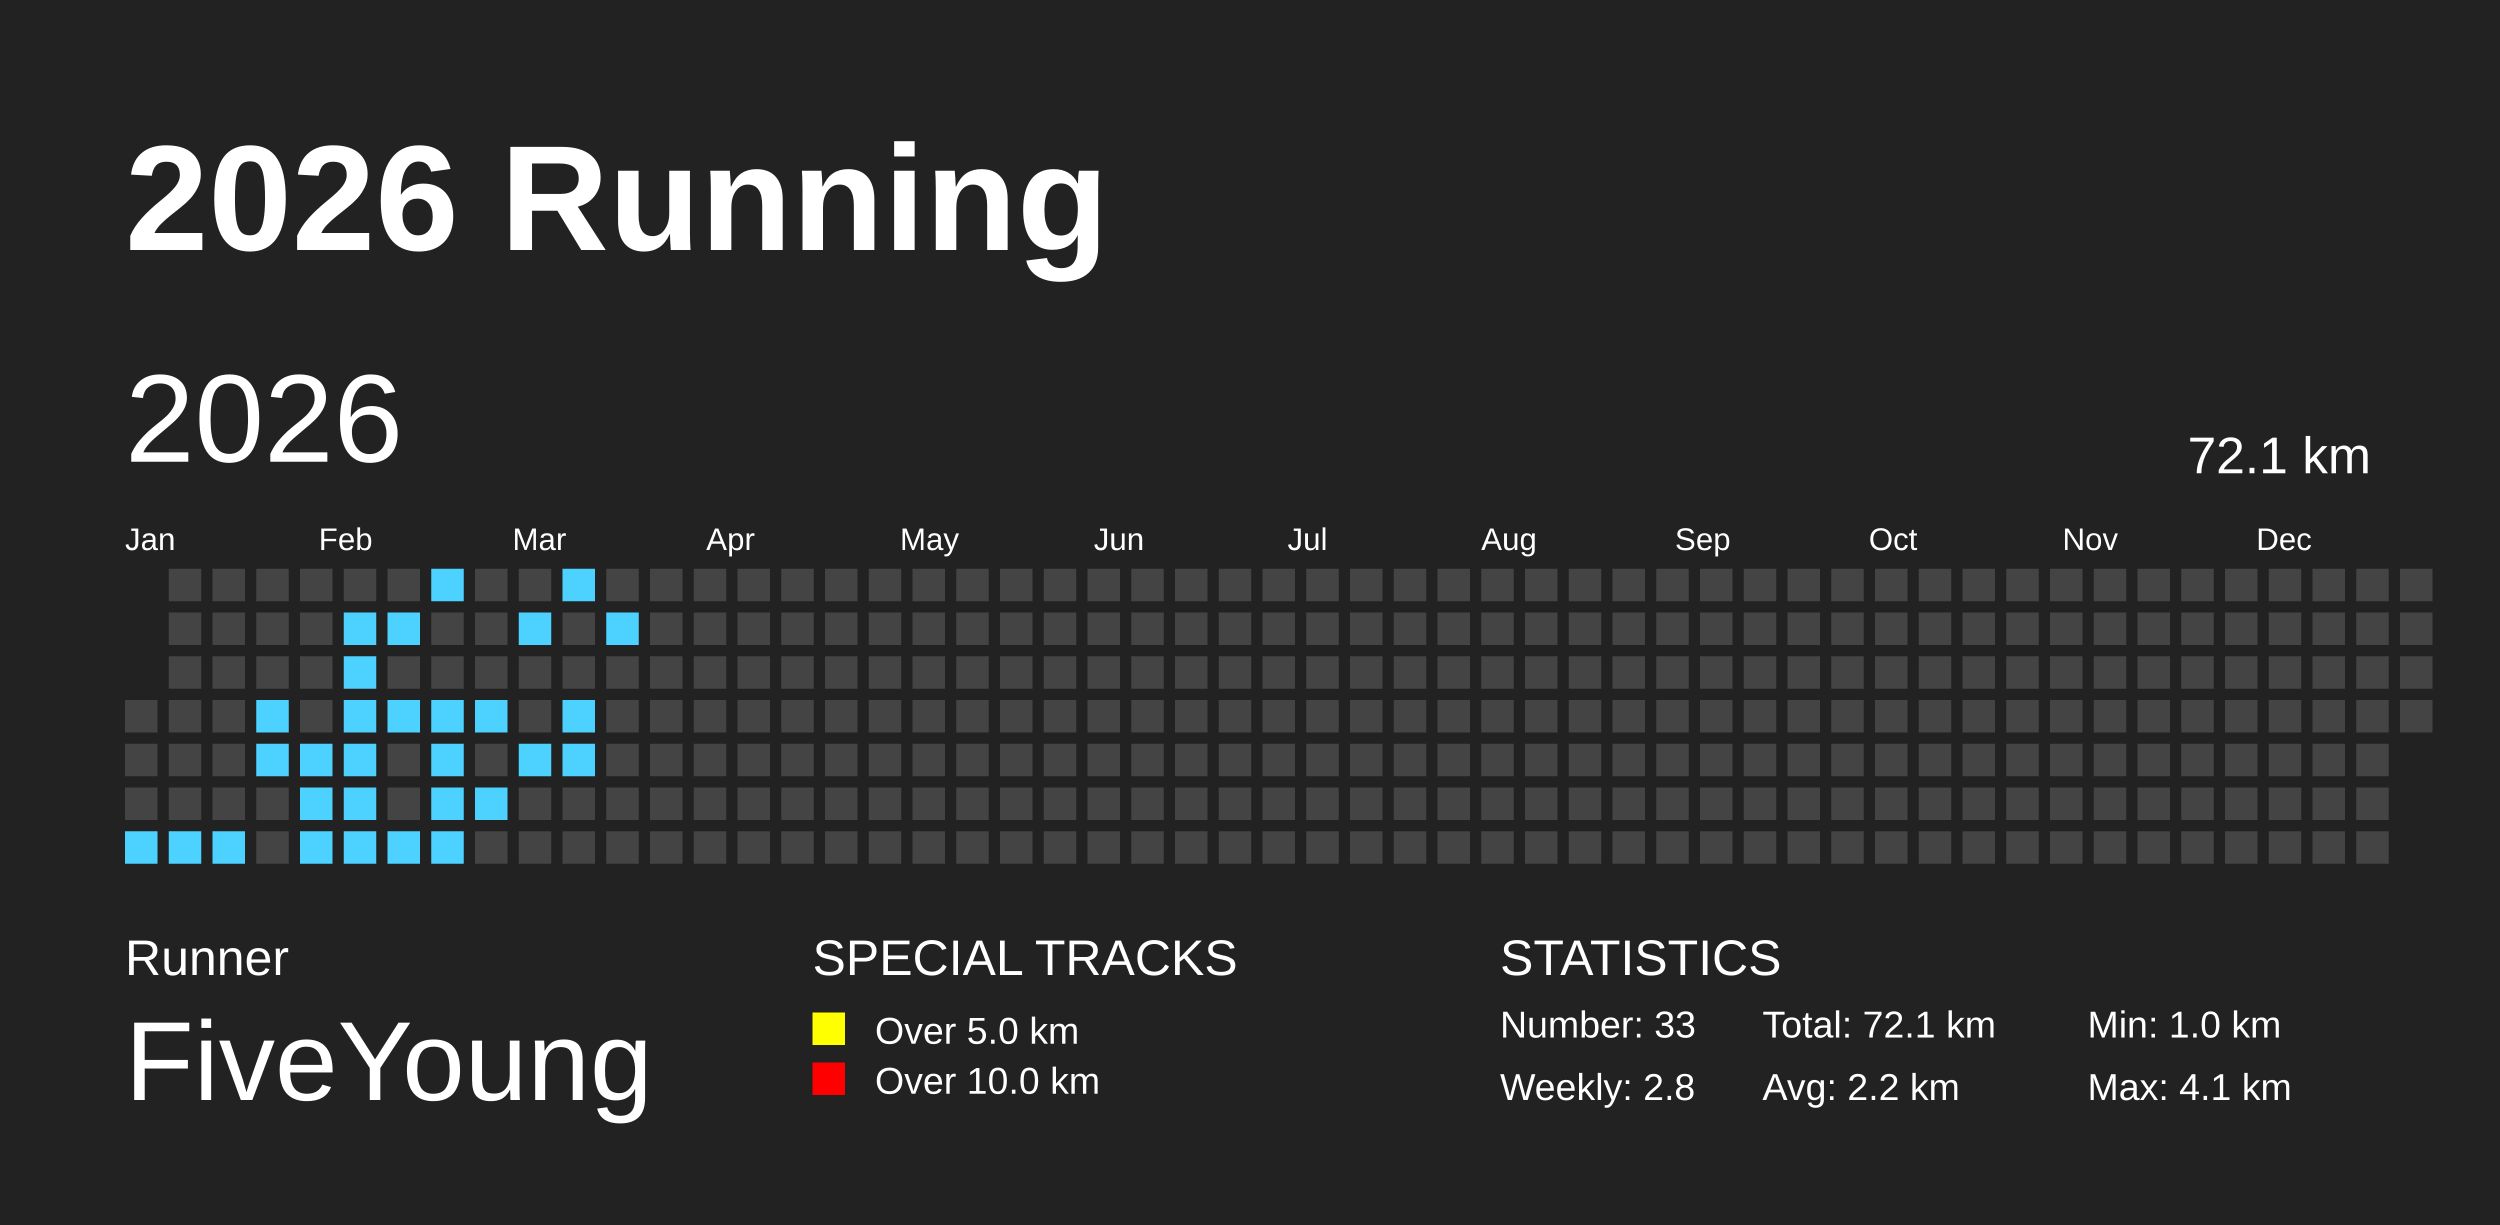
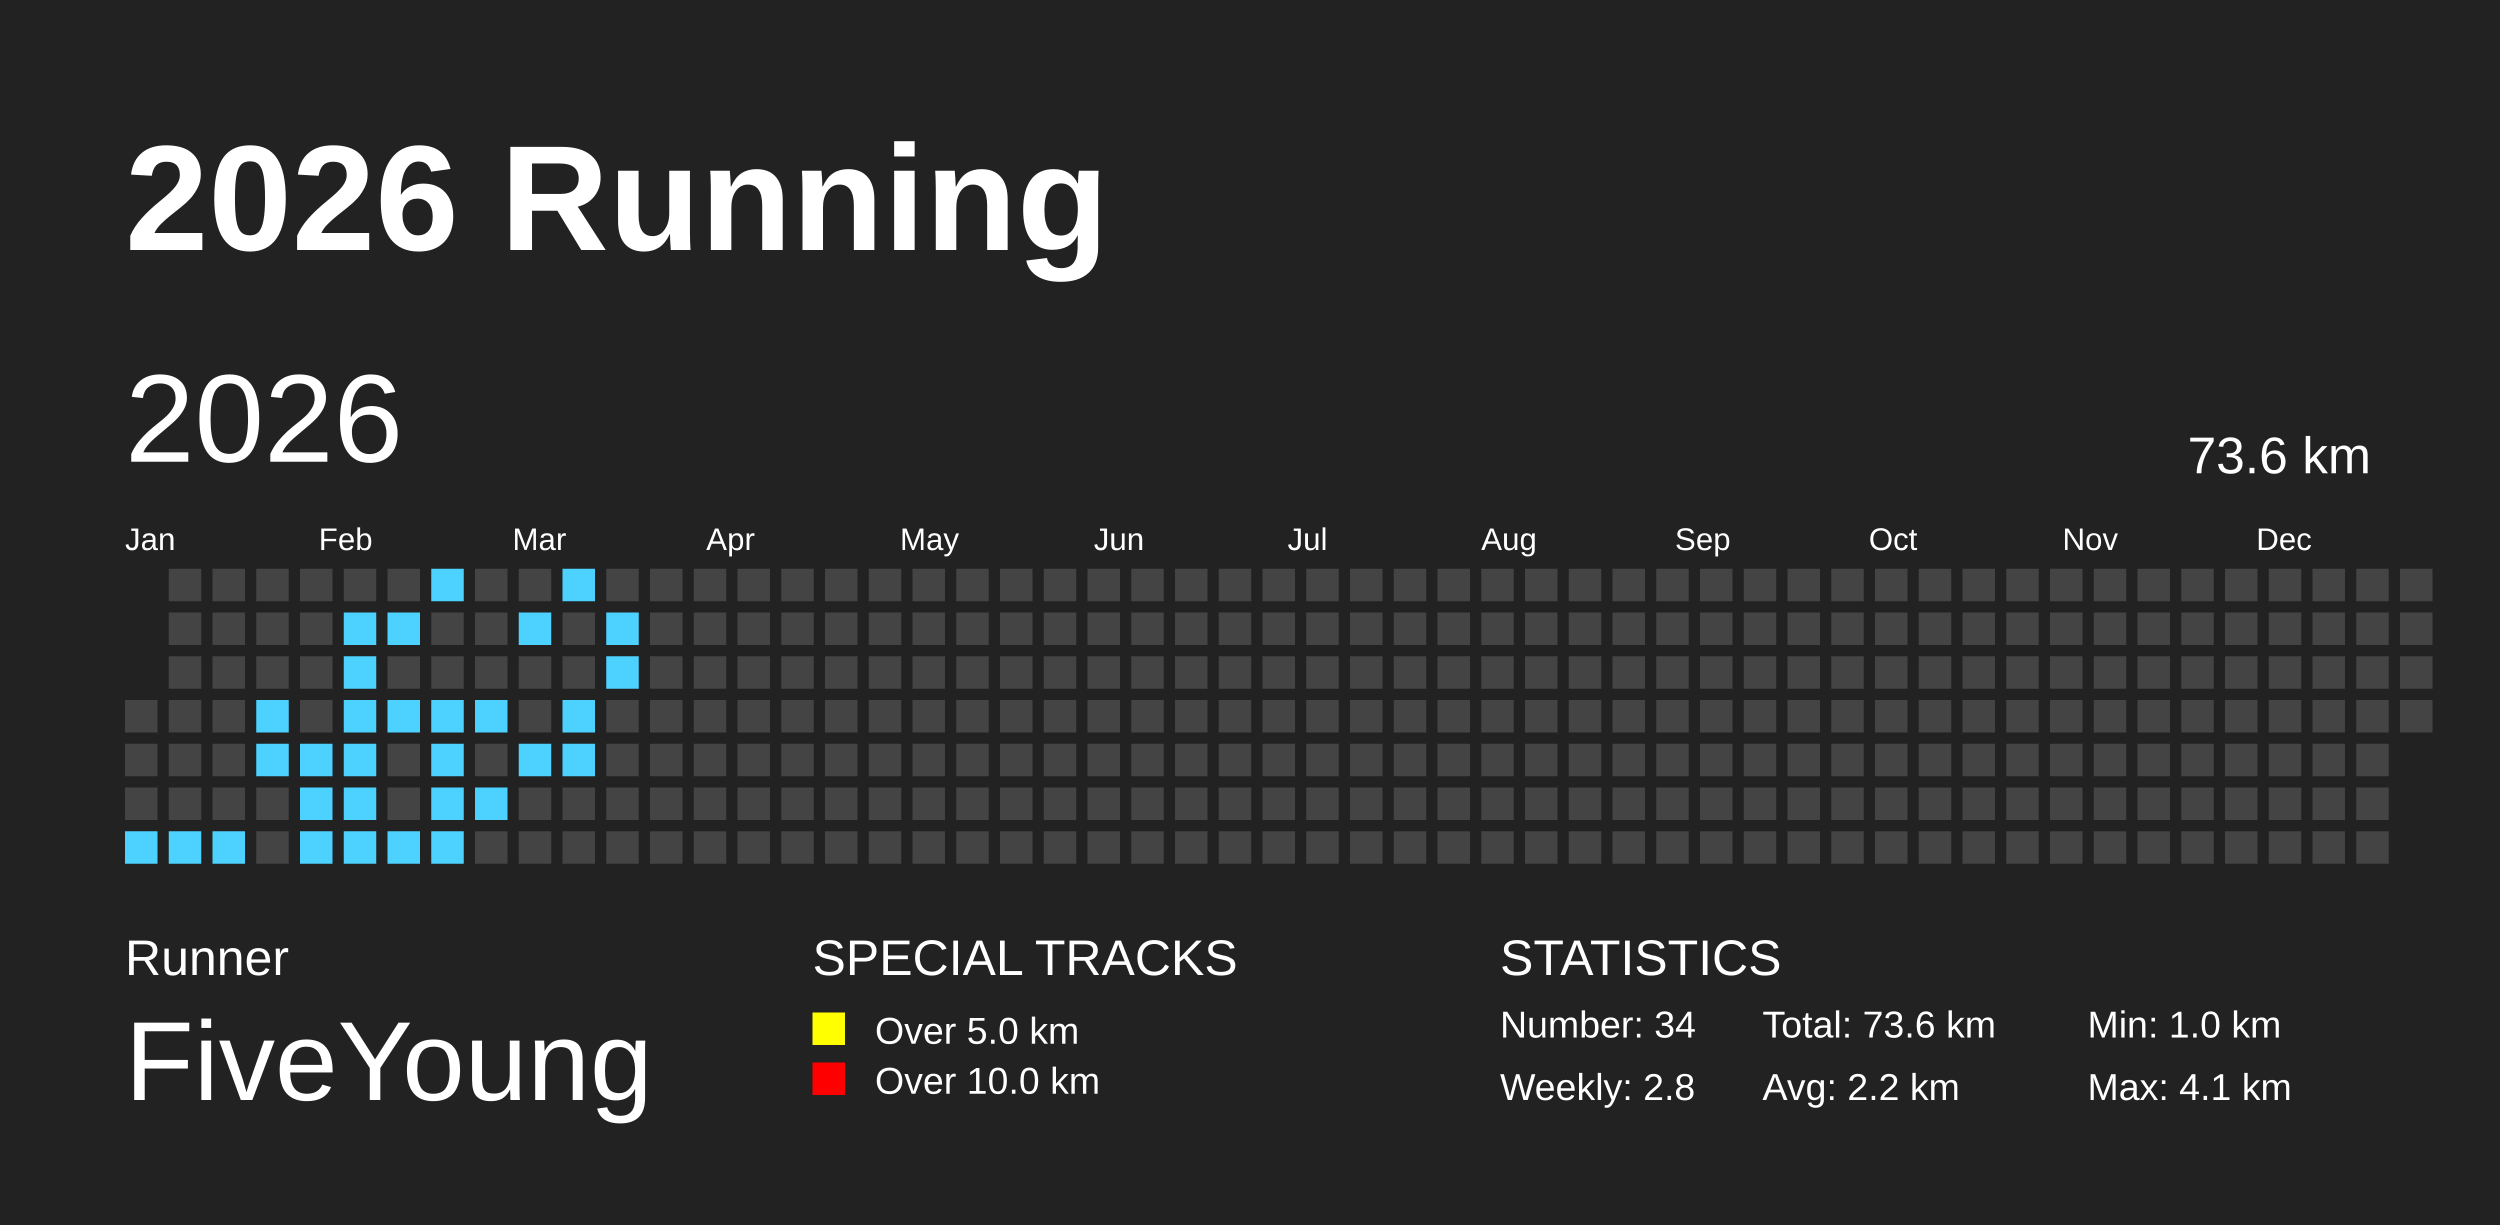
<svg xmlns="http://www.w3.org/2000/svg" baseProfile="full" height="98mm" version="1.1" viewBox="0,0,200,98" width="200mm">
  <defs />
  <rect fill="#222222" height="98" width="200" x="0" y="0" />
  <text fill="#FFFFFF" style="font-size:12px; font-family:Arial; font-weight:bold;" x="10" y="20">2026 Running</text>
  <text fill="#FFFFFF" style="font-size:4px; font-family:Arial" x="10" y="78">Runner</text>
  <text fill="#FFFFFF" style="font-size:9px; font-family:Arial" x="10" y="88">FiveYoung</text>
  <text fill="#FFFFFF" style="font-size:4px; font-family:Arial" x="65" y="78">SPECIAL TRACKS</text>
  <rect fill="yellow" height="2.6" width="2.6" x="65" y="81" />
  <text fill="#FFFFFF" style="font-size:3px; font-family:Arial" x="70" y="83.5">Over 5.0 km</text>
  <rect fill="red" height="2.6" width="2.6" x="65" y="85" />
  <text fill="#FFFFFF" style="font-size:3px; font-family:Arial" x="70" y="87.5">Over 10.0 km</text>
  <text fill="#FFFFFF" style="font-size:4px; font-family:Arial" x="120" y="78">STATISTICS</text>
-   <text fill="#FFFFFF" style="font-size:3px; font-family:Arial" x="120" y="83">Number: 33</text>
+   <text fill="#FFFFFF" style="font-size:3px; font-family:Arial" x="120" y="83">Number: 34</text>
  <text fill="#FFFFFF" style="font-size:3px; font-family:Arial" x="120" y="88">Weekly: 2.8</text>
-   <text fill="#FFFFFF" style="font-size:3px; font-family:Arial" x="141" y="83">Total: 72.1 km</text>
+   <text fill="#FFFFFF" style="font-size:3px; font-family:Arial" x="141" y="83">Total: 73.6 km</text>
  <text fill="#FFFFFF" style="font-size:3px; font-family:Arial" x="141" y="88">Avg: 2.2 km</text>
  <text fill="#FFFFFF" style="font-size:3px; font-family:Arial" x="167" y="83">Min: 1.0 km</text>
  <text fill="#FFFFFF" style="font-size:3px; font-family:Arial" x="167" y="88">Max: 4.1 km</text>
  <text dominant-baseline="hanging" fill="#FFFFFF" style="font-size:10.0px; font-family:Arial;" x="10" y="30">2026</text>
-   <text dominant-baseline="hanging" fill="#FFFFFF" style="font-size:4.125px; font-family:Arial;" x="175" y="35">72.1 km</text>
+   <text dominant-baseline="hanging" fill="#FFFFFF" style="font-size:4.125px; font-family:Arial;" x="175" y="35">73.6 km</text>
  <text fill="#FFFFFF" style="font-size:2.5px; font-family:Arial" x="10.0" y="44">Jan</text>
  <text fill="#FFFFFF" style="font-size:2.5px; font-family:Arial" x="25.5" y="44">Feb</text>
  <text fill="#FFFFFF" style="font-size:2.5px; font-family:Arial" x="41.0" y="44">Mar</text>
  <text fill="#FFFFFF" style="font-size:2.5px; font-family:Arial" x="56.5" y="44">Apr</text>
  <text fill="#FFFFFF" style="font-size:2.5px; font-family:Arial" x="72.0" y="44">May</text>
  <text fill="#FFFFFF" style="font-size:2.5px; font-family:Arial" x="87.5" y="44">Jun</text>
  <text fill="#FFFFFF" style="font-size:2.5px; font-family:Arial" x="103.0" y="44">Jul</text>
  <text fill="#FFFFFF" style="font-size:2.5px; font-family:Arial" x="118.5" y="44">Aug</text>
  <text fill="#FFFFFF" style="font-size:2.5px; font-family:Arial" x="134.0" y="44">Sep</text>
  <text fill="#FFFFFF" style="font-size:2.5px; font-family:Arial" x="149.5" y="44">Oct</text>
  <text fill="#FFFFFF" style="font-size:2.5px; font-family:Arial" x="165.0" y="44">Nov</text>
  <text fill="#FFFFFF" style="font-size:2.5px; font-family:Arial" x="180.5" y="44">Dec</text>
  <rect fill="#444444" height="2.6" width="2.6" x="10.0" y="56.0" />
  <rect fill="#444444" height="2.6" width="2.6" x="10.0" y="59.5" />
  <rect fill="#444444" height="2.6" width="2.6" x="10.0" y="63.0" />
  <rect fill="#4DD2FF" height="2.6" width="2.6" x="10.0" y="66.5" />
  <rect fill="#444444" height="2.6" width="2.6" x="13.5" y="45.5" />
  <rect fill="#444444" height="2.6" width="2.6" x="13.5" y="49.0" />
  <rect fill="#444444" height="2.6" width="2.6" x="13.5" y="52.5" />
  <rect fill="#444444" height="2.6" width="2.6" x="13.5" y="56.0" />
  <rect fill="#444444" height="2.6" width="2.6" x="13.5" y="59.5" />
  <rect fill="#444444" height="2.6" width="2.6" x="13.5" y="63.0" />
  <rect fill="#4DD2FF" height="2.6" width="2.6" x="13.5" y="66.5" />
  <rect fill="#444444" height="2.6" width="2.6" x="17.0" y="45.5" />
  <rect fill="#444444" height="2.6" width="2.6" x="17.0" y="49.0" />
  <rect fill="#444444" height="2.6" width="2.6" x="17.0" y="52.5" />
  <rect fill="#444444" height="2.6" width="2.6" x="17.0" y="56.0" />
  <rect fill="#444444" height="2.6" width="2.6" x="17.0" y="59.5" />
  <rect fill="#444444" height="2.6" width="2.6" x="17.0" y="63.0" />
  <rect fill="#4DD2FF" height="2.6" width="2.6" x="17.0" y="66.5" />
  <rect fill="#444444" height="2.6" width="2.6" x="20.5" y="45.5" />
  <rect fill="#444444" height="2.6" width="2.6" x="20.5" y="49.0" />
  <rect fill="#444444" height="2.6" width="2.6" x="20.5" y="52.5" />
  <rect fill="#4DD2FF" height="2.6" width="2.6" x="20.5" y="56.0" />
  <rect fill="#4DD2FF" height="2.6" width="2.6" x="20.5" y="59.5" />
  <rect fill="#444444" height="2.6" width="2.6" x="20.5" y="63.0" />
  <rect fill="#444444" height="2.6" width="2.6" x="20.5" y="66.5" />
  <rect fill="#444444" height="2.6" width="2.6" x="24.0" y="45.5" />
  <rect fill="#444444" height="2.6" width="2.6" x="24.0" y="49.0" />
  <rect fill="#444444" height="2.6" width="2.6" x="24.0" y="52.5" />
  <rect fill="#444444" height="2.6" width="2.6" x="24.0" y="56.0" />
  <rect fill="#4DD2FF" height="2.6" width="2.6" x="24.0" y="59.5" />
  <rect fill="#4DD2FF" height="2.6" width="2.6" x="24.0" y="63.0" />
  <rect fill="#4DD2FF" height="2.6" width="2.6" x="24.0" y="66.5" />
  <rect fill="#444444" height="2.6" width="2.6" x="27.5" y="45.5" />
  <rect fill="#4DD2FF" height="2.6" width="2.6" x="27.5" y="49.0" />
  <rect fill="#4DD2FF" height="2.6" width="2.6" x="27.5" y="52.5" />
  <rect fill="#4DD2FF" height="2.6" width="2.6" x="27.5" y="56.0" />
  <rect fill="#4DD2FF" height="2.6" width="2.6" x="27.5" y="59.5" />
  <rect fill="#4DD2FF" height="2.6" width="2.6" x="27.5" y="63.0" />
  <rect fill="#4DD2FF" height="2.6" width="2.6" x="27.5" y="66.5" />
  <rect fill="#444444" height="2.6" width="2.6" x="31.0" y="45.5" />
  <rect fill="#4DD2FF" height="2.6" width="2.6" x="31.0" y="49.0" />
  <rect fill="#444444" height="2.6" width="2.6" x="31.0" y="52.5" />
  <rect fill="#4DD2FF" height="2.6" width="2.6" x="31.0" y="56.0" />
  <rect fill="#444444" height="2.6" width="2.6" x="31.0" y="59.5" />
  <rect fill="#444444" height="2.6" width="2.6" x="31.0" y="63.0" />
  <rect fill="#4DD2FF" height="2.6" width="2.6" x="31.0" y="66.5" />
  <rect fill="#4DD2FF" height="2.6" width="2.6" x="34.5" y="45.5" />
  <rect fill="#444444" height="2.6" width="2.6" x="34.5" y="49.0" />
  <rect fill="#444444" height="2.6" width="2.6" x="34.5" y="52.5" />
  <rect fill="#4DD2FF" height="2.6" width="2.6" x="34.5" y="56.0" />
  <rect fill="#4DD2FF" height="2.6" width="2.6" x="34.5" y="59.5" />
  <rect fill="#4DD2FF" height="2.6" width="2.6" x="34.5" y="63.0" />
  <rect fill="#4DD2FF" height="2.6" width="2.6" x="34.5" y="66.5" />
  <rect fill="#444444" height="2.6" width="2.6" x="38.0" y="45.5" />
  <rect fill="#444444" height="2.6" width="2.6" x="38.0" y="49.0" />
  <rect fill="#444444" height="2.6" width="2.6" x="38.0" y="52.5" />
  <rect fill="#4DD2FF" height="2.6" width="2.6" x="38.0" y="56.0" />
  <rect fill="#444444" height="2.6" width="2.6" x="38.0" y="59.5" />
  <rect fill="#4DD2FF" height="2.6" width="2.6" x="38.0" y="63.0" />
  <rect fill="#444444" height="2.6" width="2.6" x="38.0" y="66.5" />
  <rect fill="#444444" height="2.6" width="2.6" x="41.5" y="45.5" />
  <rect fill="#4DD2FF" height="2.6" width="2.6" x="41.5" y="49.0" />
  <rect fill="#444444" height="2.6" width="2.6" x="41.5" y="52.5" />
  <rect fill="#444444" height="2.6" width="2.6" x="41.5" y="56.0" />
  <rect fill="#4DD2FF" height="2.6" width="2.6" x="41.5" y="59.5" />
  <rect fill="#444444" height="2.6" width="2.6" x="41.5" y="63.0" />
  <rect fill="#444444" height="2.6" width="2.6" x="41.5" y="66.5" />
  <rect fill="#4DD2FF" height="2.6" width="2.6" x="45.0" y="45.5" />
  <rect fill="#444444" height="2.6" width="2.6" x="45.0" y="49.0" />
  <rect fill="#444444" height="2.6" width="2.6" x="45.0" y="52.5" />
  <rect fill="#4DD2FF" height="2.6" width="2.6" x="45.0" y="56.0" />
  <rect fill="#4DD2FF" height="2.6" width="2.6" x="45.0" y="59.5" />
  <rect fill="#444444" height="2.6" width="2.6" x="45.0" y="63.0" />
  <rect fill="#444444" height="2.6" width="2.6" x="45.0" y="66.5" />
  <rect fill="#444444" height="2.6" width="2.6" x="48.5" y="45.5" />
  <rect fill="#4DD2FF" height="2.6" width="2.6" x="48.5" y="49.0" />
-   <rect fill="#444444" height="2.6" width="2.6" x="48.5" y="52.5" />
+   <rect fill="#4DD2FF" height="2.6" width="2.6" x="48.5" y="52.5" />
  <rect fill="#444444" height="2.6" width="2.6" x="48.5" y="56.0" />
  <rect fill="#444444" height="2.6" width="2.6" x="48.5" y="59.5" />
  <rect fill="#444444" height="2.6" width="2.6" x="48.5" y="63.0" />
  <rect fill="#444444" height="2.6" width="2.6" x="48.5" y="66.5" />
  <rect fill="#444444" height="2.6" width="2.6" x="52.0" y="45.5" />
  <rect fill="#444444" height="2.6" width="2.6" x="52.0" y="49.0" />
  <rect fill="#444444" height="2.6" width="2.6" x="52.0" y="52.5" />
  <rect fill="#444444" height="2.6" width="2.6" x="52.0" y="56.0" />
  <rect fill="#444444" height="2.6" width="2.6" x="52.0" y="59.5" />
  <rect fill="#444444" height="2.6" width="2.6" x="52.0" y="63.0" />
  <rect fill="#444444" height="2.6" width="2.6" x="52.0" y="66.5" />
  <rect fill="#444444" height="2.6" width="2.6" x="55.5" y="45.5" />
  <rect fill="#444444" height="2.6" width="2.6" x="55.5" y="49.0" />
  <rect fill="#444444" height="2.6" width="2.6" x="55.5" y="52.5" />
  <rect fill="#444444" height="2.6" width="2.6" x="55.5" y="56.0" />
  <rect fill="#444444" height="2.6" width="2.6" x="55.5" y="59.5" />
  <rect fill="#444444" height="2.6" width="2.6" x="55.5" y="63.0" />
  <rect fill="#444444" height="2.6" width="2.6" x="55.5" y="66.5" />
  <rect fill="#444444" height="2.6" width="2.6" x="59.0" y="45.5" />
  <rect fill="#444444" height="2.6" width="2.6" x="59.0" y="49.0" />
  <rect fill="#444444" height="2.6" width="2.6" x="59.0" y="52.5" />
  <rect fill="#444444" height="2.6" width="2.6" x="59.0" y="56.0" />
  <rect fill="#444444" height="2.6" width="2.6" x="59.0" y="59.5" />
  <rect fill="#444444" height="2.6" width="2.6" x="59.0" y="63.0" />
  <rect fill="#444444" height="2.6" width="2.6" x="59.0" y="66.5" />
  <rect fill="#444444" height="2.6" width="2.6" x="62.5" y="45.5" />
  <rect fill="#444444" height="2.6" width="2.6" x="62.5" y="49.0" />
  <rect fill="#444444" height="2.6" width="2.6" x="62.5" y="52.5" />
  <rect fill="#444444" height="2.6" width="2.6" x="62.5" y="56.0" />
  <rect fill="#444444" height="2.6" width="2.6" x="62.5" y="59.5" />
  <rect fill="#444444" height="2.6" width="2.6" x="62.5" y="63.0" />
  <rect fill="#444444" height="2.6" width="2.6" x="62.5" y="66.5" />
  <rect fill="#444444" height="2.6" width="2.6" x="66.0" y="45.5" />
  <rect fill="#444444" height="2.6" width="2.6" x="66.0" y="49.0" />
  <rect fill="#444444" height="2.6" width="2.6" x="66.0" y="52.5" />
  <rect fill="#444444" height="2.6" width="2.6" x="66.0" y="56.0" />
  <rect fill="#444444" height="2.6" width="2.6" x="66.0" y="59.5" />
  <rect fill="#444444" height="2.6" width="2.6" x="66.0" y="63.0" />
  <rect fill="#444444" height="2.6" width="2.6" x="66.0" y="66.5" />
  <rect fill="#444444" height="2.6" width="2.6" x="69.5" y="45.5" />
  <rect fill="#444444" height="2.6" width="2.6" x="69.5" y="49.0" />
  <rect fill="#444444" height="2.6" width="2.6" x="69.5" y="52.5" />
  <rect fill="#444444" height="2.6" width="2.6" x="69.5" y="56.0" />
  <rect fill="#444444" height="2.6" width="2.6" x="69.5" y="59.5" />
  <rect fill="#444444" height="2.6" width="2.6" x="69.5" y="63.0" />
  <rect fill="#444444" height="2.6" width="2.6" x="69.5" y="66.5" />
  <rect fill="#444444" height="2.6" width="2.6" x="73.0" y="45.5" />
  <rect fill="#444444" height="2.6" width="2.6" x="73.0" y="49.0" />
  <rect fill="#444444" height="2.6" width="2.6" x="73.0" y="52.5" />
  <rect fill="#444444" height="2.6" width="2.6" x="73.0" y="56.0" />
  <rect fill="#444444" height="2.6" width="2.6" x="73.0" y="59.5" />
  <rect fill="#444444" height="2.6" width="2.6" x="73.0" y="63.0" />
  <rect fill="#444444" height="2.6" width="2.6" x="73.0" y="66.5" />
  <rect fill="#444444" height="2.6" width="2.6" x="76.5" y="45.5" />
  <rect fill="#444444" height="2.6" width="2.6" x="76.5" y="49.0" />
  <rect fill="#444444" height="2.6" width="2.6" x="76.5" y="52.5" />
  <rect fill="#444444" height="2.6" width="2.6" x="76.5" y="56.0" />
  <rect fill="#444444" height="2.6" width="2.6" x="76.5" y="59.5" />
  <rect fill="#444444" height="2.6" width="2.6" x="76.5" y="63.0" />
  <rect fill="#444444" height="2.6" width="2.6" x="76.5" y="66.5" />
  <rect fill="#444444" height="2.6" width="2.6" x="80.0" y="45.5" />
  <rect fill="#444444" height="2.6" width="2.6" x="80.0" y="49.0" />
  <rect fill="#444444" height="2.6" width="2.6" x="80.0" y="52.5" />
  <rect fill="#444444" height="2.6" width="2.6" x="80.0" y="56.0" />
  <rect fill="#444444" height="2.6" width="2.6" x="80.0" y="59.5" />
  <rect fill="#444444" height="2.6" width="2.6" x="80.0" y="63.0" />
  <rect fill="#444444" height="2.6" width="2.6" x="80.0" y="66.5" />
  <rect fill="#444444" height="2.6" width="2.6" x="83.5" y="45.5" />
  <rect fill="#444444" height="2.6" width="2.6" x="83.5" y="49.0" />
  <rect fill="#444444" height="2.6" width="2.6" x="83.5" y="52.5" />
  <rect fill="#444444" height="2.6" width="2.6" x="83.5" y="56.0" />
  <rect fill="#444444" height="2.6" width="2.6" x="83.5" y="59.5" />
  <rect fill="#444444" height="2.6" width="2.6" x="83.5" y="63.0" />
  <rect fill="#444444" height="2.6" width="2.6" x="83.5" y="66.5" />
  <rect fill="#444444" height="2.6" width="2.6" x="87.0" y="45.5" />
  <rect fill="#444444" height="2.6" width="2.6" x="87.0" y="49.0" />
  <rect fill="#444444" height="2.6" width="2.6" x="87.0" y="52.5" />
  <rect fill="#444444" height="2.6" width="2.6" x="87.0" y="56.0" />
  <rect fill="#444444" height="2.6" width="2.6" x="87.0" y="59.5" />
  <rect fill="#444444" height="2.6" width="2.6" x="87.0" y="63.0" />
  <rect fill="#444444" height="2.6" width="2.6" x="87.0" y="66.5" />
  <rect fill="#444444" height="2.6" width="2.6" x="90.5" y="45.5" />
  <rect fill="#444444" height="2.6" width="2.6" x="90.5" y="49.0" />
  <rect fill="#444444" height="2.6" width="2.6" x="90.5" y="52.5" />
  <rect fill="#444444" height="2.6" width="2.6" x="90.5" y="56.0" />
  <rect fill="#444444" height="2.6" width="2.6" x="90.5" y="59.5" />
  <rect fill="#444444" height="2.6" width="2.6" x="90.5" y="63.0" />
  <rect fill="#444444" height="2.6" width="2.6" x="90.5" y="66.5" />
  <rect fill="#444444" height="2.6" width="2.6" x="94.0" y="45.5" />
  <rect fill="#444444" height="2.6" width="2.6" x="94.0" y="49.0" />
  <rect fill="#444444" height="2.6" width="2.6" x="94.0" y="52.5" />
  <rect fill="#444444" height="2.6" width="2.6" x="94.0" y="56.0" />
  <rect fill="#444444" height="2.6" width="2.6" x="94.0" y="59.5" />
  <rect fill="#444444" height="2.6" width="2.6" x="94.0" y="63.0" />
  <rect fill="#444444" height="2.6" width="2.6" x="94.0" y="66.5" />
  <rect fill="#444444" height="2.6" width="2.6" x="97.5" y="45.5" />
  <rect fill="#444444" height="2.6" width="2.6" x="97.5" y="49.0" />
  <rect fill="#444444" height="2.6" width="2.6" x="97.5" y="52.5" />
  <rect fill="#444444" height="2.6" width="2.6" x="97.5" y="56.0" />
  <rect fill="#444444" height="2.6" width="2.6" x="97.5" y="59.5" />
  <rect fill="#444444" height="2.6" width="2.6" x="97.5" y="63.0" />
  <rect fill="#444444" height="2.6" width="2.6" x="97.5" y="66.5" />
  <rect fill="#444444" height="2.6" width="2.6" x="101.0" y="45.5" />
  <rect fill="#444444" height="2.6" width="2.6" x="101.0" y="49.0" />
  <rect fill="#444444" height="2.6" width="2.6" x="101.0" y="52.5" />
  <rect fill="#444444" height="2.6" width="2.6" x="101.0" y="56.0" />
  <rect fill="#444444" height="2.6" width="2.6" x="101.0" y="59.5" />
  <rect fill="#444444" height="2.6" width="2.6" x="101.0" y="63.0" />
  <rect fill="#444444" height="2.6" width="2.6" x="101.0" y="66.5" />
  <rect fill="#444444" height="2.6" width="2.6" x="104.5" y="45.5" />
  <rect fill="#444444" height="2.6" width="2.6" x="104.5" y="49.0" />
  <rect fill="#444444" height="2.6" width="2.6" x="104.5" y="52.5" />
  <rect fill="#444444" height="2.6" width="2.6" x="104.5" y="56.0" />
  <rect fill="#444444" height="2.6" width="2.6" x="104.5" y="59.5" />
  <rect fill="#444444" height="2.6" width="2.6" x="104.5" y="63.0" />
  <rect fill="#444444" height="2.6" width="2.6" x="104.5" y="66.5" />
  <rect fill="#444444" height="2.6" width="2.6" x="108.0" y="45.5" />
  <rect fill="#444444" height="2.6" width="2.6" x="108.0" y="49.0" />
  <rect fill="#444444" height="2.6" width="2.6" x="108.0" y="52.5" />
  <rect fill="#444444" height="2.6" width="2.6" x="108.0" y="56.0" />
  <rect fill="#444444" height="2.6" width="2.6" x="108.0" y="59.5" />
  <rect fill="#444444" height="2.6" width="2.6" x="108.0" y="63.0" />
  <rect fill="#444444" height="2.6" width="2.6" x="108.0" y="66.5" />
  <rect fill="#444444" height="2.6" width="2.6" x="111.5" y="45.5" />
  <rect fill="#444444" height="2.6" width="2.6" x="111.5" y="49.0" />
  <rect fill="#444444" height="2.6" width="2.6" x="111.5" y="52.5" />
  <rect fill="#444444" height="2.6" width="2.6" x="111.5" y="56.0" />
  <rect fill="#444444" height="2.6" width="2.6" x="111.5" y="59.5" />
  <rect fill="#444444" height="2.6" width="2.6" x="111.5" y="63.0" />
  <rect fill="#444444" height="2.6" width="2.6" x="111.5" y="66.5" />
  <rect fill="#444444" height="2.6" width="2.6" x="115.0" y="45.5" />
  <rect fill="#444444" height="2.6" width="2.6" x="115.0" y="49.0" />
  <rect fill="#444444" height="2.6" width="2.6" x="115.0" y="52.5" />
  <rect fill="#444444" height="2.6" width="2.6" x="115.0" y="56.0" />
  <rect fill="#444444" height="2.6" width="2.6" x="115.0" y="59.5" />
  <rect fill="#444444" height="2.6" width="2.6" x="115.0" y="63.0" />
  <rect fill="#444444" height="2.6" width="2.6" x="115.0" y="66.5" />
  <rect fill="#444444" height="2.6" width="2.6" x="118.5" y="45.5" />
  <rect fill="#444444" height="2.6" width="2.6" x="118.5" y="49.0" />
  <rect fill="#444444" height="2.6" width="2.6" x="118.5" y="52.5" />
  <rect fill="#444444" height="2.6" width="2.6" x="118.5" y="56.0" />
  <rect fill="#444444" height="2.6" width="2.6" x="118.5" y="59.5" />
  <rect fill="#444444" height="2.6" width="2.6" x="118.5" y="63.0" />
  <rect fill="#444444" height="2.6" width="2.6" x="118.5" y="66.5" />
  <rect fill="#444444" height="2.6" width="2.6" x="122.0" y="45.5" />
  <rect fill="#444444" height="2.6" width="2.6" x="122.0" y="49.0" />
  <rect fill="#444444" height="2.6" width="2.6" x="122.0" y="52.5" />
  <rect fill="#444444" height="2.6" width="2.6" x="122.0" y="56.0" />
  <rect fill="#444444" height="2.6" width="2.6" x="122.0" y="59.5" />
  <rect fill="#444444" height="2.6" width="2.6" x="122.0" y="63.0" />
  <rect fill="#444444" height="2.6" width="2.6" x="122.0" y="66.5" />
  <rect fill="#444444" height="2.6" width="2.6" x="125.5" y="45.5" />
  <rect fill="#444444" height="2.6" width="2.6" x="125.5" y="49.0" />
  <rect fill="#444444" height="2.6" width="2.6" x="125.5" y="52.5" />
  <rect fill="#444444" height="2.6" width="2.6" x="125.5" y="56.0" />
  <rect fill="#444444" height="2.6" width="2.6" x="125.5" y="59.5" />
  <rect fill="#444444" height="2.6" width="2.6" x="125.5" y="63.0" />
  <rect fill="#444444" height="2.6" width="2.6" x="125.5" y="66.5" />
  <rect fill="#444444" height="2.6" width="2.6" x="129.0" y="45.5" />
  <rect fill="#444444" height="2.6" width="2.6" x="129.0" y="49.0" />
  <rect fill="#444444" height="2.6" width="2.6" x="129.0" y="52.5" />
  <rect fill="#444444" height="2.6" width="2.6" x="129.0" y="56.0" />
  <rect fill="#444444" height="2.6" width="2.6" x="129.0" y="59.5" />
  <rect fill="#444444" height="2.6" width="2.6" x="129.0" y="63.0" />
  <rect fill="#444444" height="2.6" width="2.6" x="129.0" y="66.5" />
  <rect fill="#444444" height="2.6" width="2.6" x="132.5" y="45.5" />
  <rect fill="#444444" height="2.6" width="2.6" x="132.5" y="49.0" />
  <rect fill="#444444" height="2.6" width="2.6" x="132.5" y="52.5" />
  <rect fill="#444444" height="2.6" width="2.6" x="132.5" y="56.0" />
  <rect fill="#444444" height="2.6" width="2.6" x="132.5" y="59.5" />
  <rect fill="#444444" height="2.6" width="2.6" x="132.5" y="63.0" />
  <rect fill="#444444" height="2.6" width="2.6" x="132.5" y="66.5" />
  <rect fill="#444444" height="2.6" width="2.6" x="136.0" y="45.5" />
  <rect fill="#444444" height="2.6" width="2.6" x="136.0" y="49.0" />
  <rect fill="#444444" height="2.6" width="2.6" x="136.0" y="52.5" />
  <rect fill="#444444" height="2.6" width="2.6" x="136.0" y="56.0" />
  <rect fill="#444444" height="2.6" width="2.6" x="136.0" y="59.5" />
  <rect fill="#444444" height="2.6" width="2.6" x="136.0" y="63.0" />
  <rect fill="#444444" height="2.6" width="2.6" x="136.0" y="66.5" />
  <rect fill="#444444" height="2.6" width="2.6" x="139.5" y="45.5" />
  <rect fill="#444444" height="2.6" width="2.6" x="139.5" y="49.0" />
  <rect fill="#444444" height="2.6" width="2.6" x="139.5" y="52.5" />
  <rect fill="#444444" height="2.6" width="2.6" x="139.5" y="56.0" />
  <rect fill="#444444" height="2.6" width="2.6" x="139.5" y="59.5" />
  <rect fill="#444444" height="2.6" width="2.6" x="139.5" y="63.0" />
  <rect fill="#444444" height="2.6" width="2.6" x="139.5" y="66.5" />
  <rect fill="#444444" height="2.6" width="2.6" x="143.0" y="45.5" />
  <rect fill="#444444" height="2.6" width="2.6" x="143.0" y="49.0" />
  <rect fill="#444444" height="2.6" width="2.6" x="143.0" y="52.5" />
  <rect fill="#444444" height="2.6" width="2.6" x="143.0" y="56.0" />
  <rect fill="#444444" height="2.6" width="2.6" x="143.0" y="59.5" />
  <rect fill="#444444" height="2.6" width="2.6" x="143.0" y="63.0" />
  <rect fill="#444444" height="2.6" width="2.6" x="143.0" y="66.5" />
  <rect fill="#444444" height="2.6" width="2.6" x="146.5" y="45.5" />
  <rect fill="#444444" height="2.6" width="2.6" x="146.5" y="49.0" />
  <rect fill="#444444" height="2.6" width="2.6" x="146.5" y="52.5" />
  <rect fill="#444444" height="2.6" width="2.6" x="146.5" y="56.0" />
  <rect fill="#444444" height="2.6" width="2.6" x="146.5" y="59.5" />
  <rect fill="#444444" height="2.6" width="2.6" x="146.5" y="63.0" />
  <rect fill="#444444" height="2.6" width="2.6" x="146.5" y="66.5" />
  <rect fill="#444444" height="2.6" width="2.6" x="150.0" y="45.5" />
  <rect fill="#444444" height="2.6" width="2.6" x="150.0" y="49.0" />
  <rect fill="#444444" height="2.6" width="2.6" x="150.0" y="52.5" />
  <rect fill="#444444" height="2.6" width="2.6" x="150.0" y="56.0" />
  <rect fill="#444444" height="2.6" width="2.6" x="150.0" y="59.5" />
  <rect fill="#444444" height="2.6" width="2.6" x="150.0" y="63.0" />
  <rect fill="#444444" height="2.6" width="2.6" x="150.0" y="66.5" />
  <rect fill="#444444" height="2.6" width="2.6" x="153.5" y="45.5" />
  <rect fill="#444444" height="2.6" width="2.6" x="153.5" y="49.0" />
  <rect fill="#444444" height="2.6" width="2.6" x="153.5" y="52.5" />
  <rect fill="#444444" height="2.6" width="2.6" x="153.5" y="56.0" />
  <rect fill="#444444" height="2.6" width="2.6" x="153.5" y="59.5" />
  <rect fill="#444444" height="2.6" width="2.6" x="153.5" y="63.0" />
  <rect fill="#444444" height="2.6" width="2.6" x="153.5" y="66.5" />
  <rect fill="#444444" height="2.6" width="2.6" x="157.0" y="45.5" />
  <rect fill="#444444" height="2.6" width="2.6" x="157.0" y="49.0" />
  <rect fill="#444444" height="2.6" width="2.6" x="157.0" y="52.5" />
  <rect fill="#444444" height="2.6" width="2.6" x="157.0" y="56.0" />
  <rect fill="#444444" height="2.6" width="2.6" x="157.0" y="59.5" />
  <rect fill="#444444" height="2.6" width="2.6" x="157.0" y="63.0" />
  <rect fill="#444444" height="2.6" width="2.6" x="157.0" y="66.5" />
  <rect fill="#444444" height="2.6" width="2.6" x="160.5" y="45.5" />
  <rect fill="#444444" height="2.6" width="2.6" x="160.5" y="49.0" />
  <rect fill="#444444" height="2.6" width="2.6" x="160.5" y="52.5" />
  <rect fill="#444444" height="2.6" width="2.6" x="160.5" y="56.0" />
  <rect fill="#444444" height="2.6" width="2.6" x="160.5" y="59.5" />
  <rect fill="#444444" height="2.6" width="2.6" x="160.5" y="63.0" />
  <rect fill="#444444" height="2.6" width="2.6" x="160.5" y="66.5" />
  <rect fill="#444444" height="2.6" width="2.6" x="164.0" y="45.5" />
  <rect fill="#444444" height="2.6" width="2.6" x="164.0" y="49.0" />
  <rect fill="#444444" height="2.6" width="2.6" x="164.0" y="52.5" />
  <rect fill="#444444" height="2.6" width="2.6" x="164.0" y="56.0" />
  <rect fill="#444444" height="2.6" width="2.6" x="164.0" y="59.5" />
  <rect fill="#444444" height="2.6" width="2.6" x="164.0" y="63.0" />
  <rect fill="#444444" height="2.6" width="2.6" x="164.0" y="66.5" />
  <rect fill="#444444" height="2.6" width="2.6" x="167.5" y="45.5" />
  <rect fill="#444444" height="2.6" width="2.6" x="167.5" y="49.0" />
  <rect fill="#444444" height="2.6" width="2.6" x="167.5" y="52.5" />
  <rect fill="#444444" height="2.6" width="2.6" x="167.5" y="56.0" />
  <rect fill="#444444" height="2.6" width="2.6" x="167.5" y="59.5" />
  <rect fill="#444444" height="2.6" width="2.6" x="167.5" y="63.0" />
  <rect fill="#444444" height="2.6" width="2.6" x="167.5" y="66.5" />
  <rect fill="#444444" height="2.6" width="2.6" x="171.0" y="45.5" />
  <rect fill="#444444" height="2.6" width="2.6" x="171.0" y="49.0" />
  <rect fill="#444444" height="2.6" width="2.6" x="171.0" y="52.5" />
  <rect fill="#444444" height="2.6" width="2.6" x="171.0" y="56.0" />
  <rect fill="#444444" height="2.6" width="2.6" x="171.0" y="59.5" />
  <rect fill="#444444" height="2.6" width="2.6" x="171.0" y="63.0" />
  <rect fill="#444444" height="2.6" width="2.6" x="171.0" y="66.5" />
  <rect fill="#444444" height="2.6" width="2.6" x="174.5" y="45.5" />
  <rect fill="#444444" height="2.6" width="2.6" x="174.5" y="49.0" />
  <rect fill="#444444" height="2.6" width="2.6" x="174.5" y="52.5" />
  <rect fill="#444444" height="2.6" width="2.6" x="174.5" y="56.0" />
  <rect fill="#444444" height="2.6" width="2.6" x="174.5" y="59.5" />
  <rect fill="#444444" height="2.6" width="2.6" x="174.5" y="63.0" />
  <rect fill="#444444" height="2.6" width="2.6" x="174.5" y="66.5" />
  <rect fill="#444444" height="2.6" width="2.6" x="178.0" y="45.5" />
  <rect fill="#444444" height="2.6" width="2.6" x="178.0" y="49.0" />
  <rect fill="#444444" height="2.6" width="2.6" x="178.0" y="52.5" />
  <rect fill="#444444" height="2.6" width="2.6" x="178.0" y="56.0" />
  <rect fill="#444444" height="2.6" width="2.6" x="178.0" y="59.5" />
  <rect fill="#444444" height="2.6" width="2.6" x="178.0" y="63.0" />
  <rect fill="#444444" height="2.6" width="2.6" x="178.0" y="66.5" />
  <rect fill="#444444" height="2.6" width="2.6" x="181.5" y="45.5" />
  <rect fill="#444444" height="2.6" width="2.6" x="181.5" y="49.0" />
  <rect fill="#444444" height="2.6" width="2.6" x="181.5" y="52.5" />
  <rect fill="#444444" height="2.6" width="2.6" x="181.5" y="56.0" />
  <rect fill="#444444" height="2.6" width="2.6" x="181.5" y="59.5" />
  <rect fill="#444444" height="2.6" width="2.6" x="181.5" y="63.0" />
  <rect fill="#444444" height="2.6" width="2.6" x="181.5" y="66.5" />
  <rect fill="#444444" height="2.6" width="2.6" x="185.0" y="45.5" />
  <rect fill="#444444" height="2.6" width="2.6" x="185.0" y="49.0" />
  <rect fill="#444444" height="2.6" width="2.6" x="185.0" y="52.5" />
  <rect fill="#444444" height="2.6" width="2.6" x="185.0" y="56.0" />
  <rect fill="#444444" height="2.6" width="2.6" x="185.0" y="59.5" />
  <rect fill="#444444" height="2.6" width="2.6" x="185.0" y="63.0" />
  <rect fill="#444444" height="2.6" width="2.6" x="185.0" y="66.5" />
  <rect fill="#444444" height="2.6" width="2.6" x="188.5" y="45.5" />
  <rect fill="#444444" height="2.6" width="2.6" x="188.5" y="49.0" />
  <rect fill="#444444" height="2.6" width="2.6" x="188.5" y="52.5" />
  <rect fill="#444444" height="2.6" width="2.6" x="188.5" y="56.0" />
  <rect fill="#444444" height="2.6" width="2.6" x="188.5" y="59.5" />
  <rect fill="#444444" height="2.6" width="2.6" x="188.5" y="63.0" />
  <rect fill="#444444" height="2.6" width="2.6" x="188.5" y="66.5" />
  <rect fill="#444444" height="2.6" width="2.6" x="192.0" y="45.5" />
  <rect fill="#444444" height="2.6" width="2.6" x="192.0" y="49.0" />
  <rect fill="#444444" height="2.6" width="2.6" x="192.0" y="52.5" />
  <rect fill="#444444" height="2.6" width="2.6" x="192.0" y="56.0" />
</svg>
